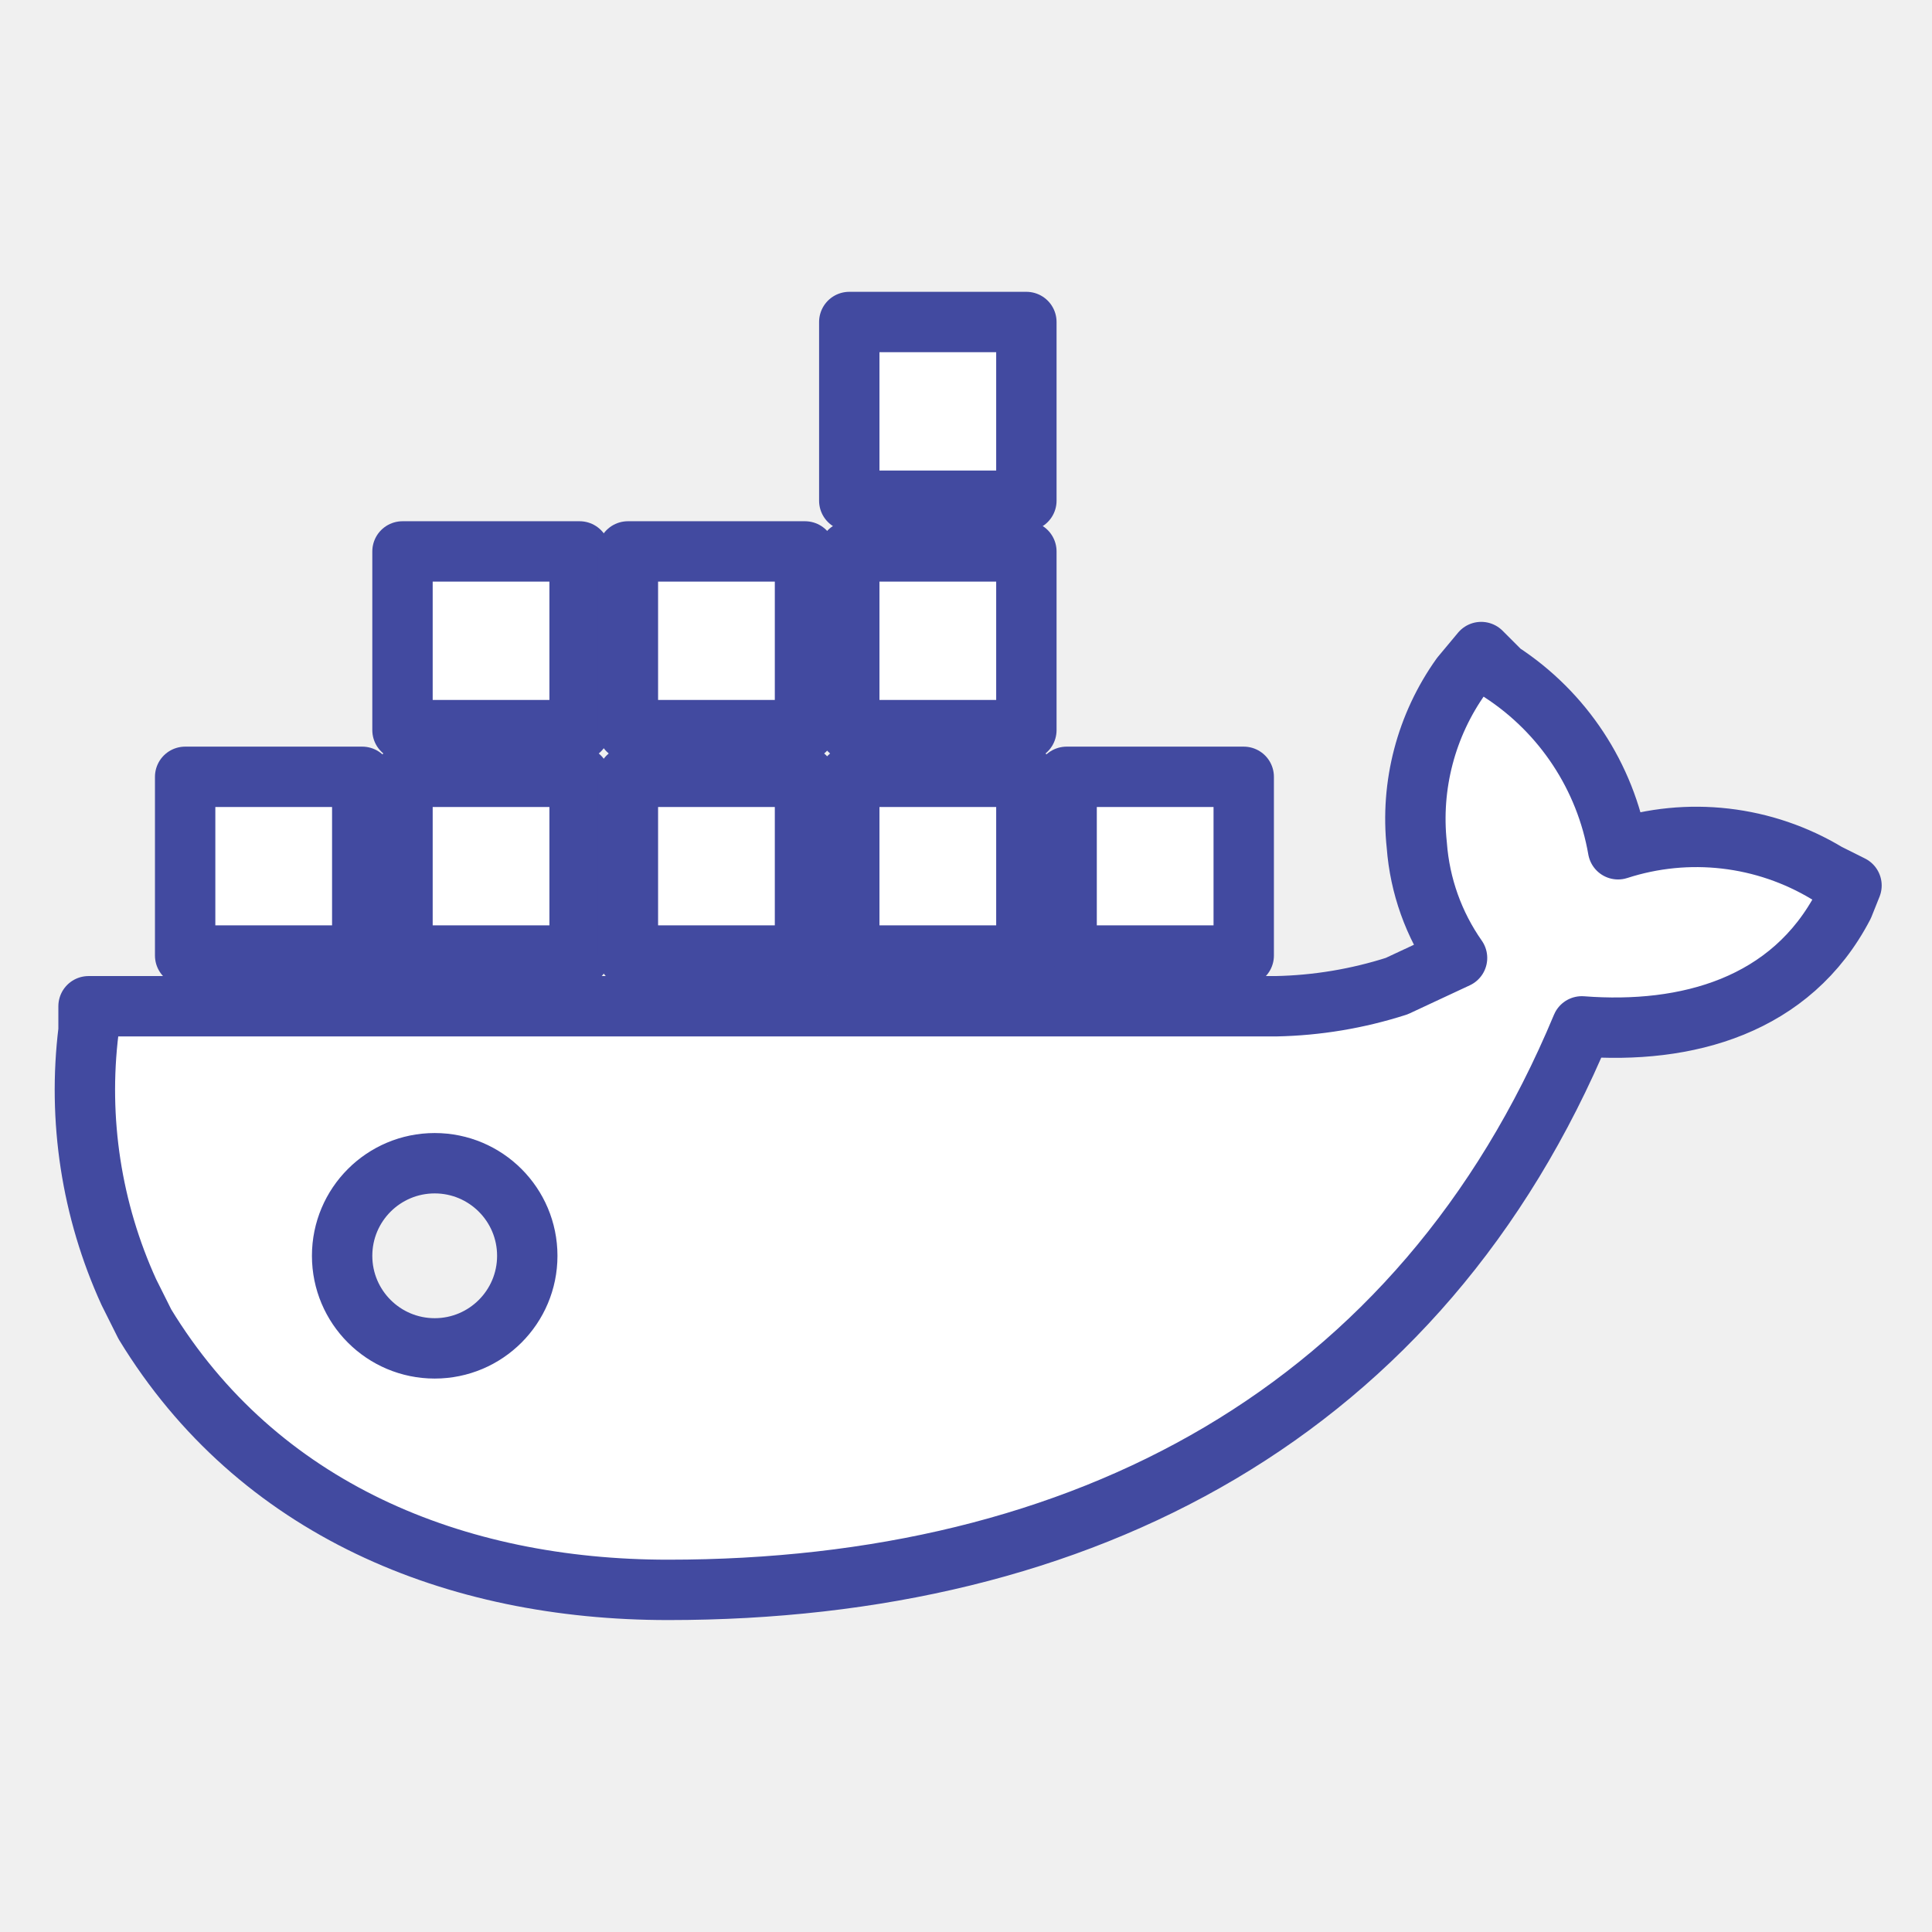
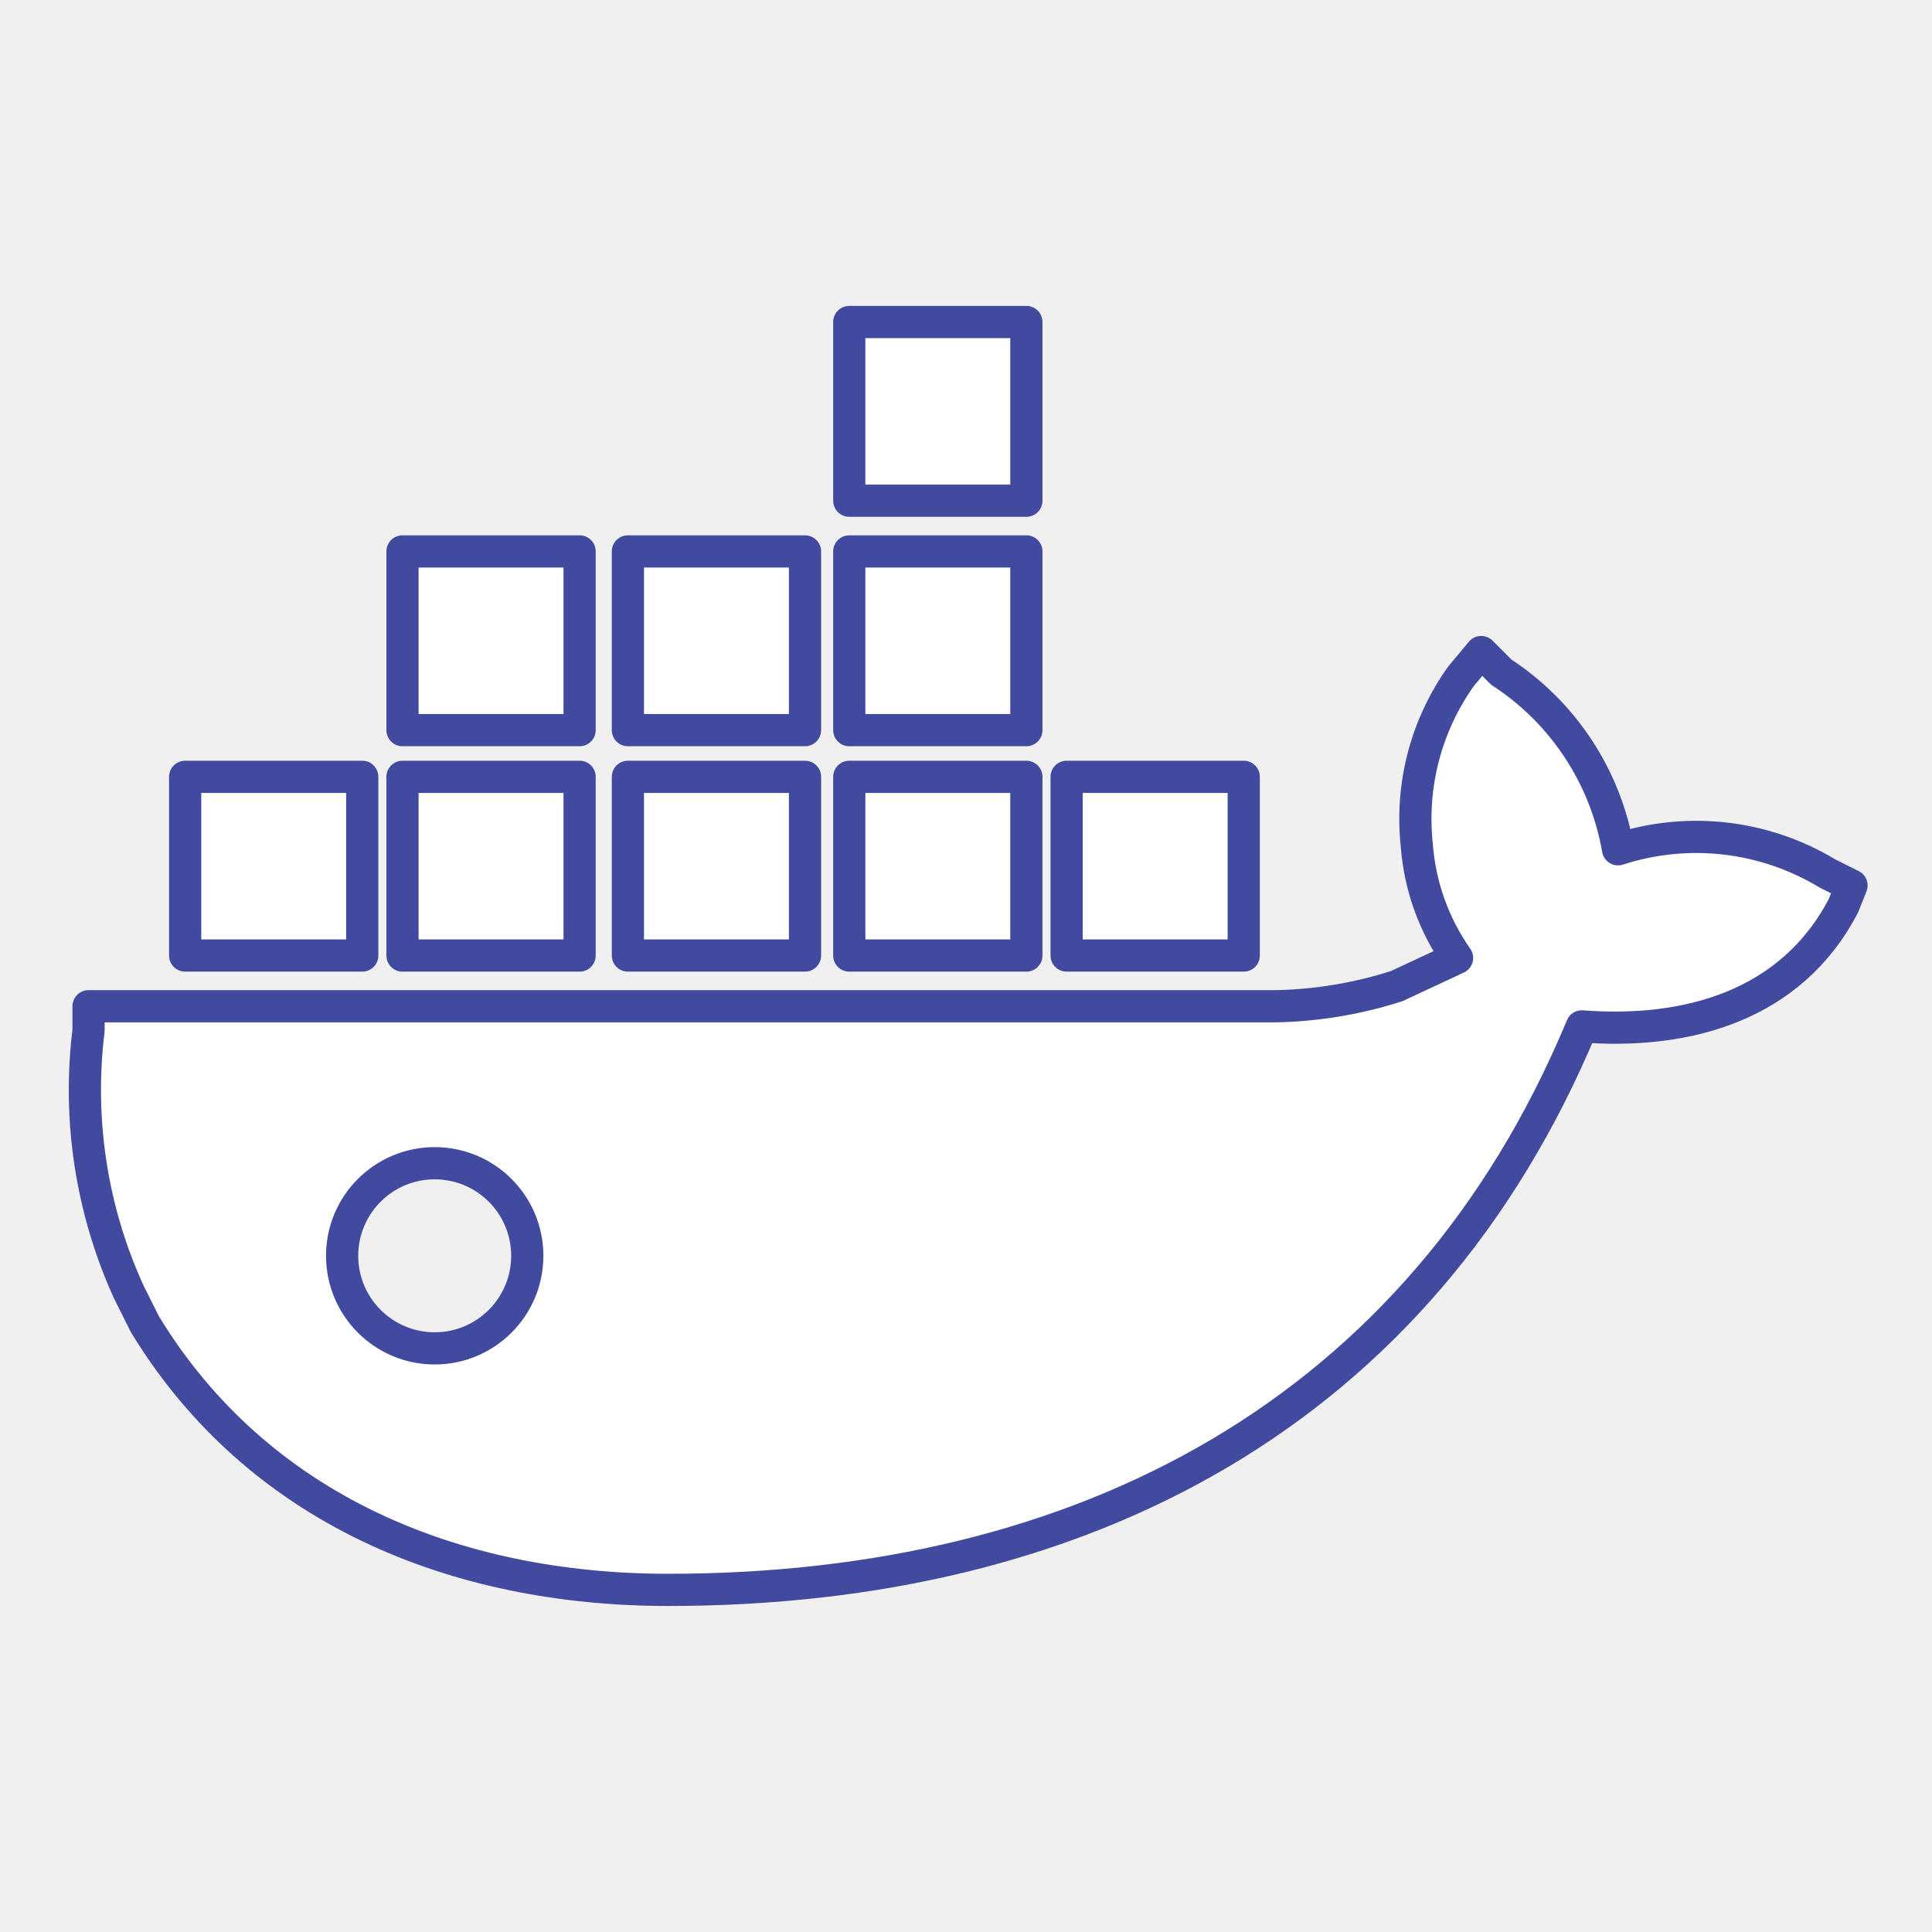
- <svg xmlns="http://www.w3.org/2000/svg" fill="#ffffff" stroke="#424AA0" stroke-width="1.5" stroke-miterlimit="10" stroke-linecap="round" stroke-linejoin="round" width="800px" height="800px" viewBox="0 0 48 48">
+ <svg xmlns="http://www.w3.org/2000/svg" fill="#ffffff" stroke="#424AA0" stroke-width=".8" stroke-miterlimit="10" stroke-linecap="round" stroke-linejoin="round" width="800px" height="800px" viewBox="0 0 48 48">
  <g id="Layer_2" data-name="Layer 2">
    <g id="icons_Q2" data-name="icons Q2">
      <g>
        <rect x="10" y="19.3" width="4.4" height="4.44" />
        <rect x="4.6" y="19.3" width="4.4" height="4.44" />
        <path d="M45.4,21.7a6.3,6.3,0,0,0-5.2-.6,6.6,6.6,0,0,0-2.9-4.4l-.5-.5-.5.6A6.1,6.1,0,0,0,35.2,21a5.6,5.6,0,0,0,1,2.8l-1.5.7a10.5,10.5,0,0,1-3,.5H2.2v.6a12.1,12.1,0,0,0,1,6.5l.4.8h0c2.8,4.6,7.7,6.6,13,6.6,10.3,0,18.7-4.4,22.7-14,2.6.2,5.2-.5,6.5-3L46,22ZM10.8,33.5a2.3,2.3,0,1,1,0-4.6,2.3,2.3,0,1,1,0,4.6Z" />
        <rect x="10" y="13.7" width="4.4" height="4.44" />
        <rect x="26.5" y="19.3" width="4.4" height="4.44" />
        <rect x="21.1" y="8" width="4.4" height="4.44" />
        <rect x="21.1" y="19.3" width="4.4" height="4.44" />
        <rect x="15.6" y="13.7" width="4.4" height="4.44" />
        <rect x="21.1" y="13.7" width="4.4" height="4.44" />
        <rect x="15.6" y="19.3" width="4.4" height="4.44" />
      </g>
    </g>
  </g>
</svg>
